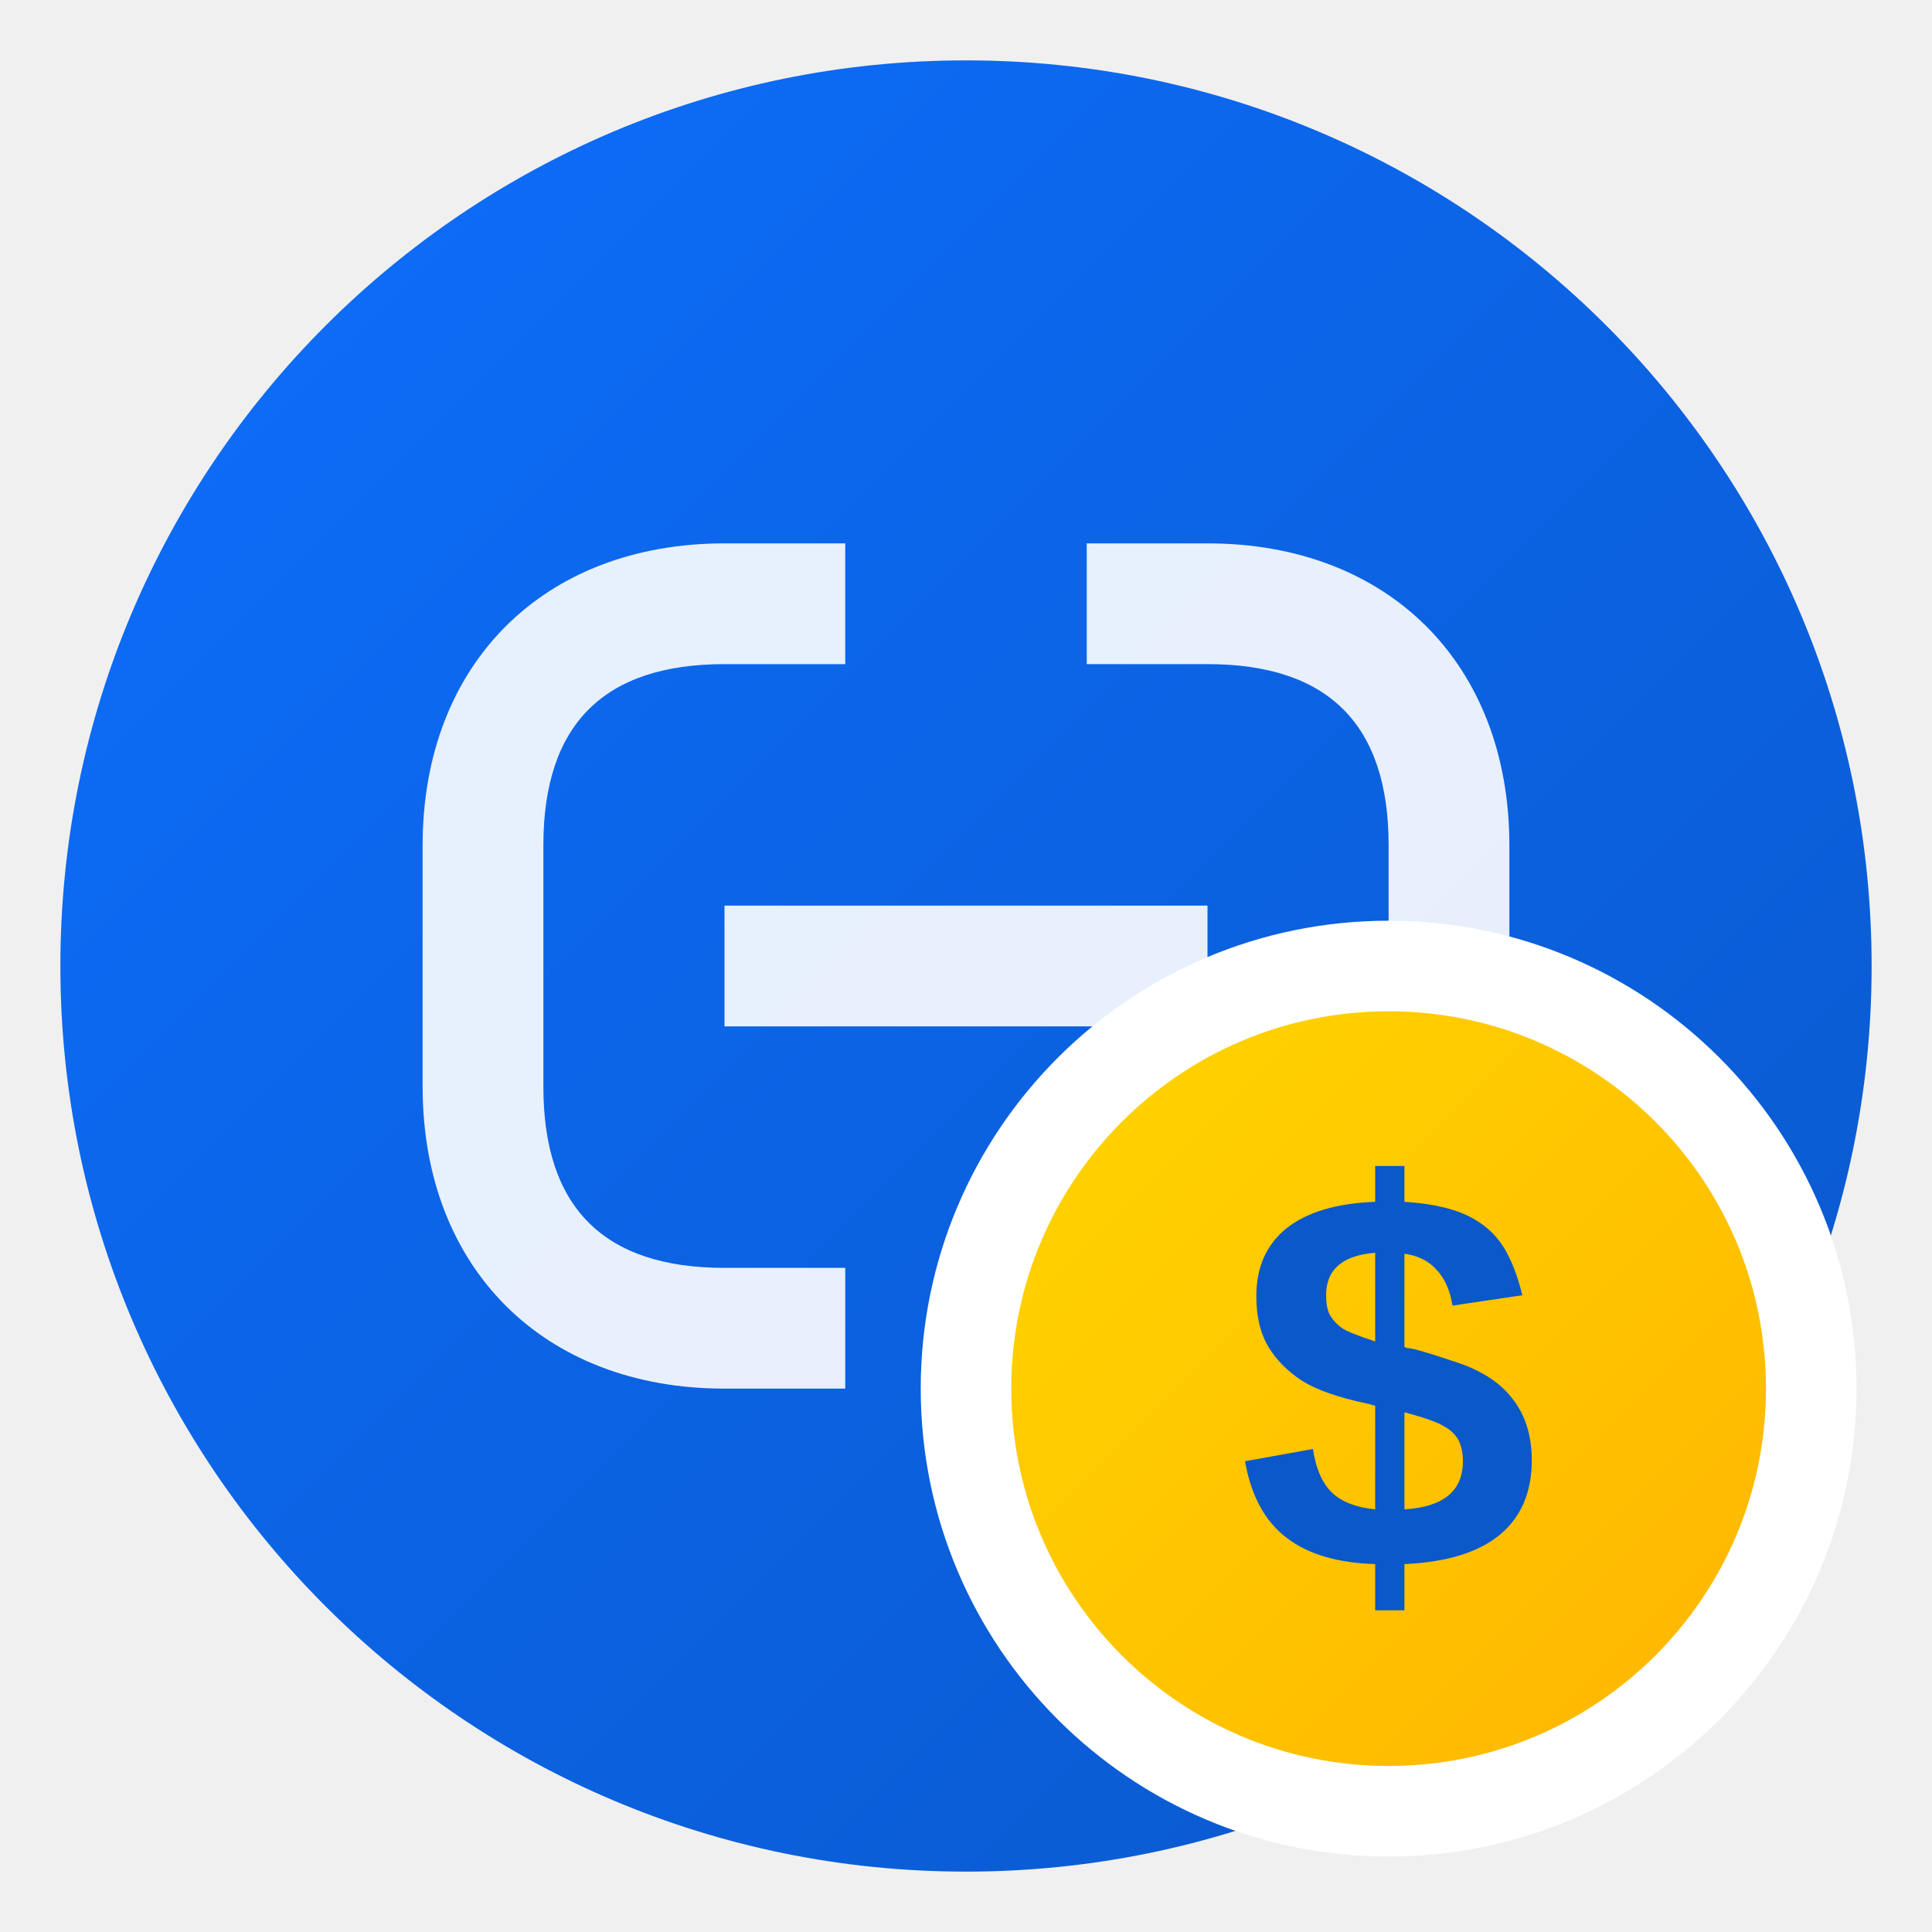
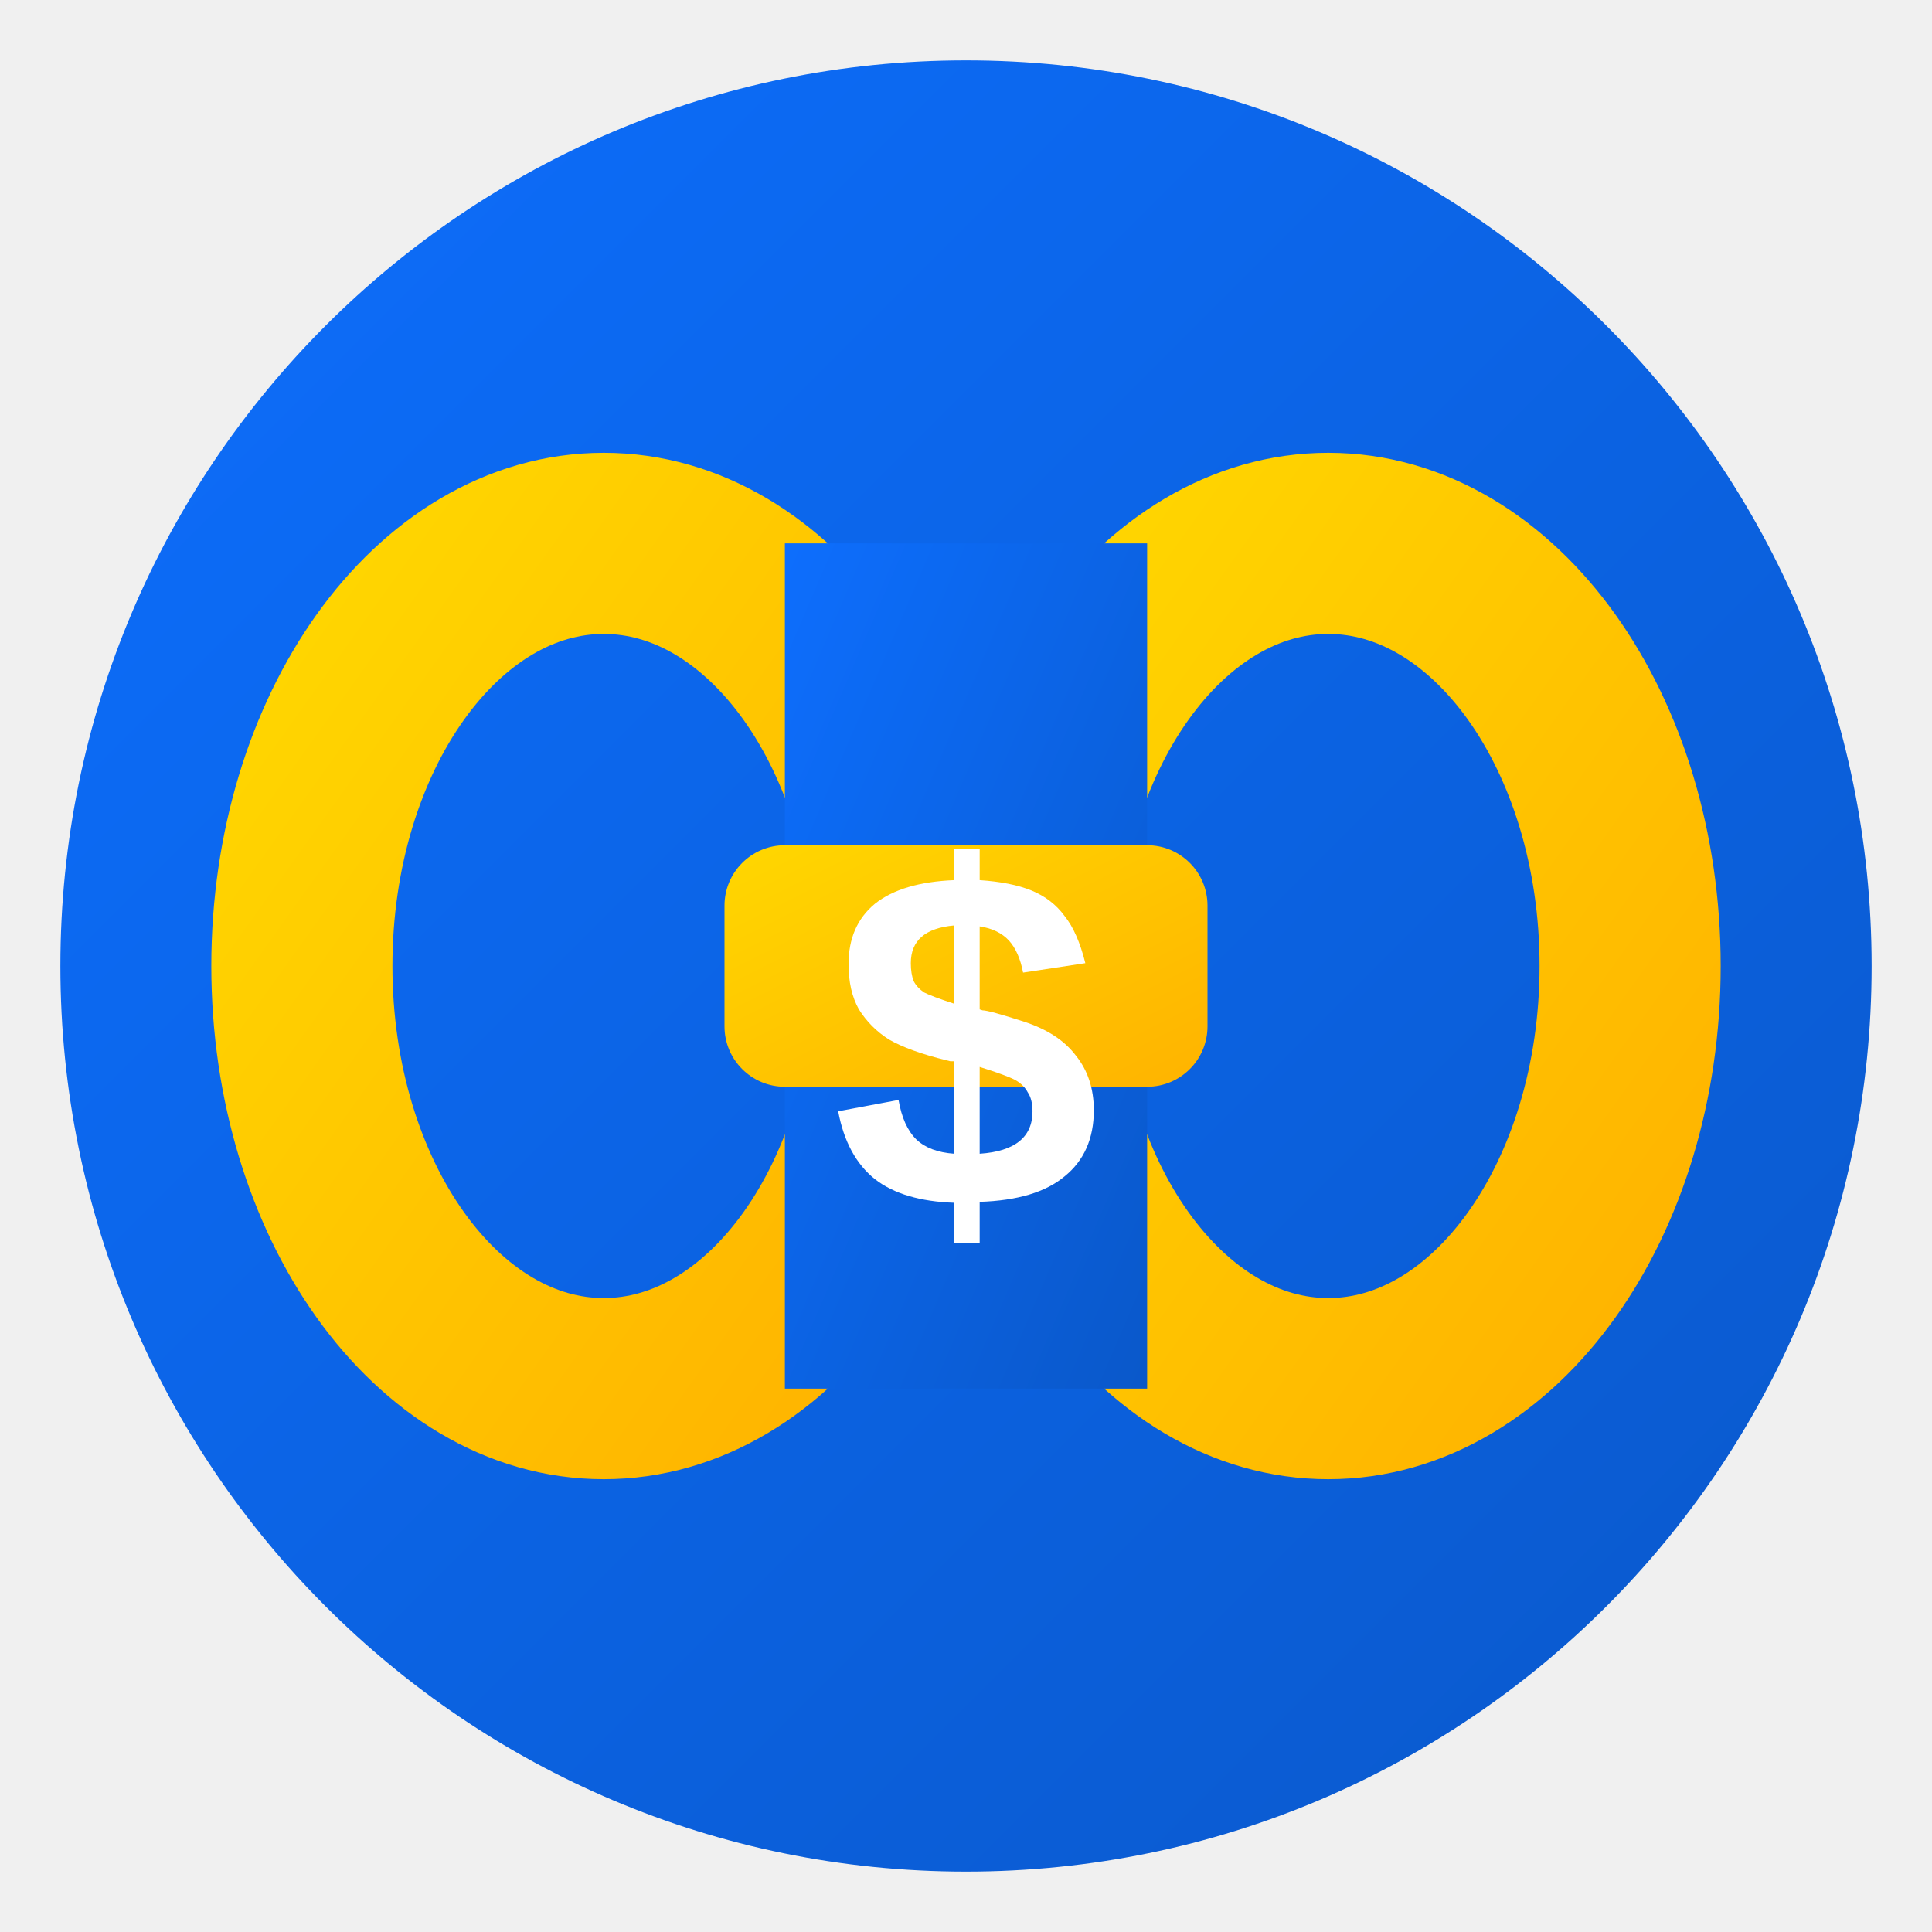
<svg xmlns="http://www.w3.org/2000/svg" viewBox="0 0 32 32" width="32" height="32">
  <defs>
    <linearGradient id="bgGradient" x1="0%" y1="0%" x2="100%" y2="100%">
      <stop offset="0%" style="stop-color:#0d6efd" />
      <stop offset="100%" style="stop-color:#0a58ca" />
    </linearGradient>
-     <linearGradient id="coinGradient" x1="0%" y1="0%" x2="100%" y2="100%">
+     <linearGradient id="goldGradient" x1="0%" y1="0%" x2="100%" y2="100%">
      <stop offset="0%" style="stop-color:#ffd700" />
      <stop offset="100%" style="stop-color:#ffb300" />
    </linearGradient>
  </defs>
  <circle cx="16" cy="16" r="15" fill="url(#bgGradient)" />
-   <path d="M7 14 C7 11 9 9 12 9 L14 9 L14 11 L12 11 C10 11 9 12 9 14 L9 18 C9 20 10 21 12 21 L14 21 L14 23 L12 23 C9 23 7 21 7 18 Z" fill="#ffffff" opacity="0.9" />
-   <path d="M25 14 C25 11 23 9 20 9 L18 9 L18 11 L20 11 C22 11 23 12 23 14 L23 18 C23 20 22 21 20 21 L18 21 L18 23 L20 23 C23 23 25 21 25 18 Z" fill="#ffffff" opacity="0.9" />
-   <rect x="12" y="15" width="8" height="2" fill="#ffffff" opacity="0.9" />
-   <circle cx="23" cy="23" r="7" fill="url(#coinGradient)" stroke="#ffffff" stroke-width="1.5" />
-   <text x="23" y="26" font-family="Arial, sans-serif" font-size="9" font-weight="bold" fill="#0a58ca" text-anchor="middle">$</text>
+   <ellipse cx="10" cy="16" rx="5" ry="7" fill="none" stroke="url(#goldGradient)" stroke-width="3" />
+   <ellipse cx="22" cy="16" rx="5" ry="7" fill="none" stroke="url(#goldGradient)" stroke-width="3" />
+   <rect x="13" y="9" width="6" height="14" fill="url(#bgGradient)" />
+   <rect x="12" y="14" width="8" height="4" rx="1" fill="url(#goldGradient)" />
+   <text x="16" y="20" font-family="Arial, sans-serif" font-size="8" font-weight="bold" fill="#ffffff" text-anchor="middle">$</text>
</svg>
